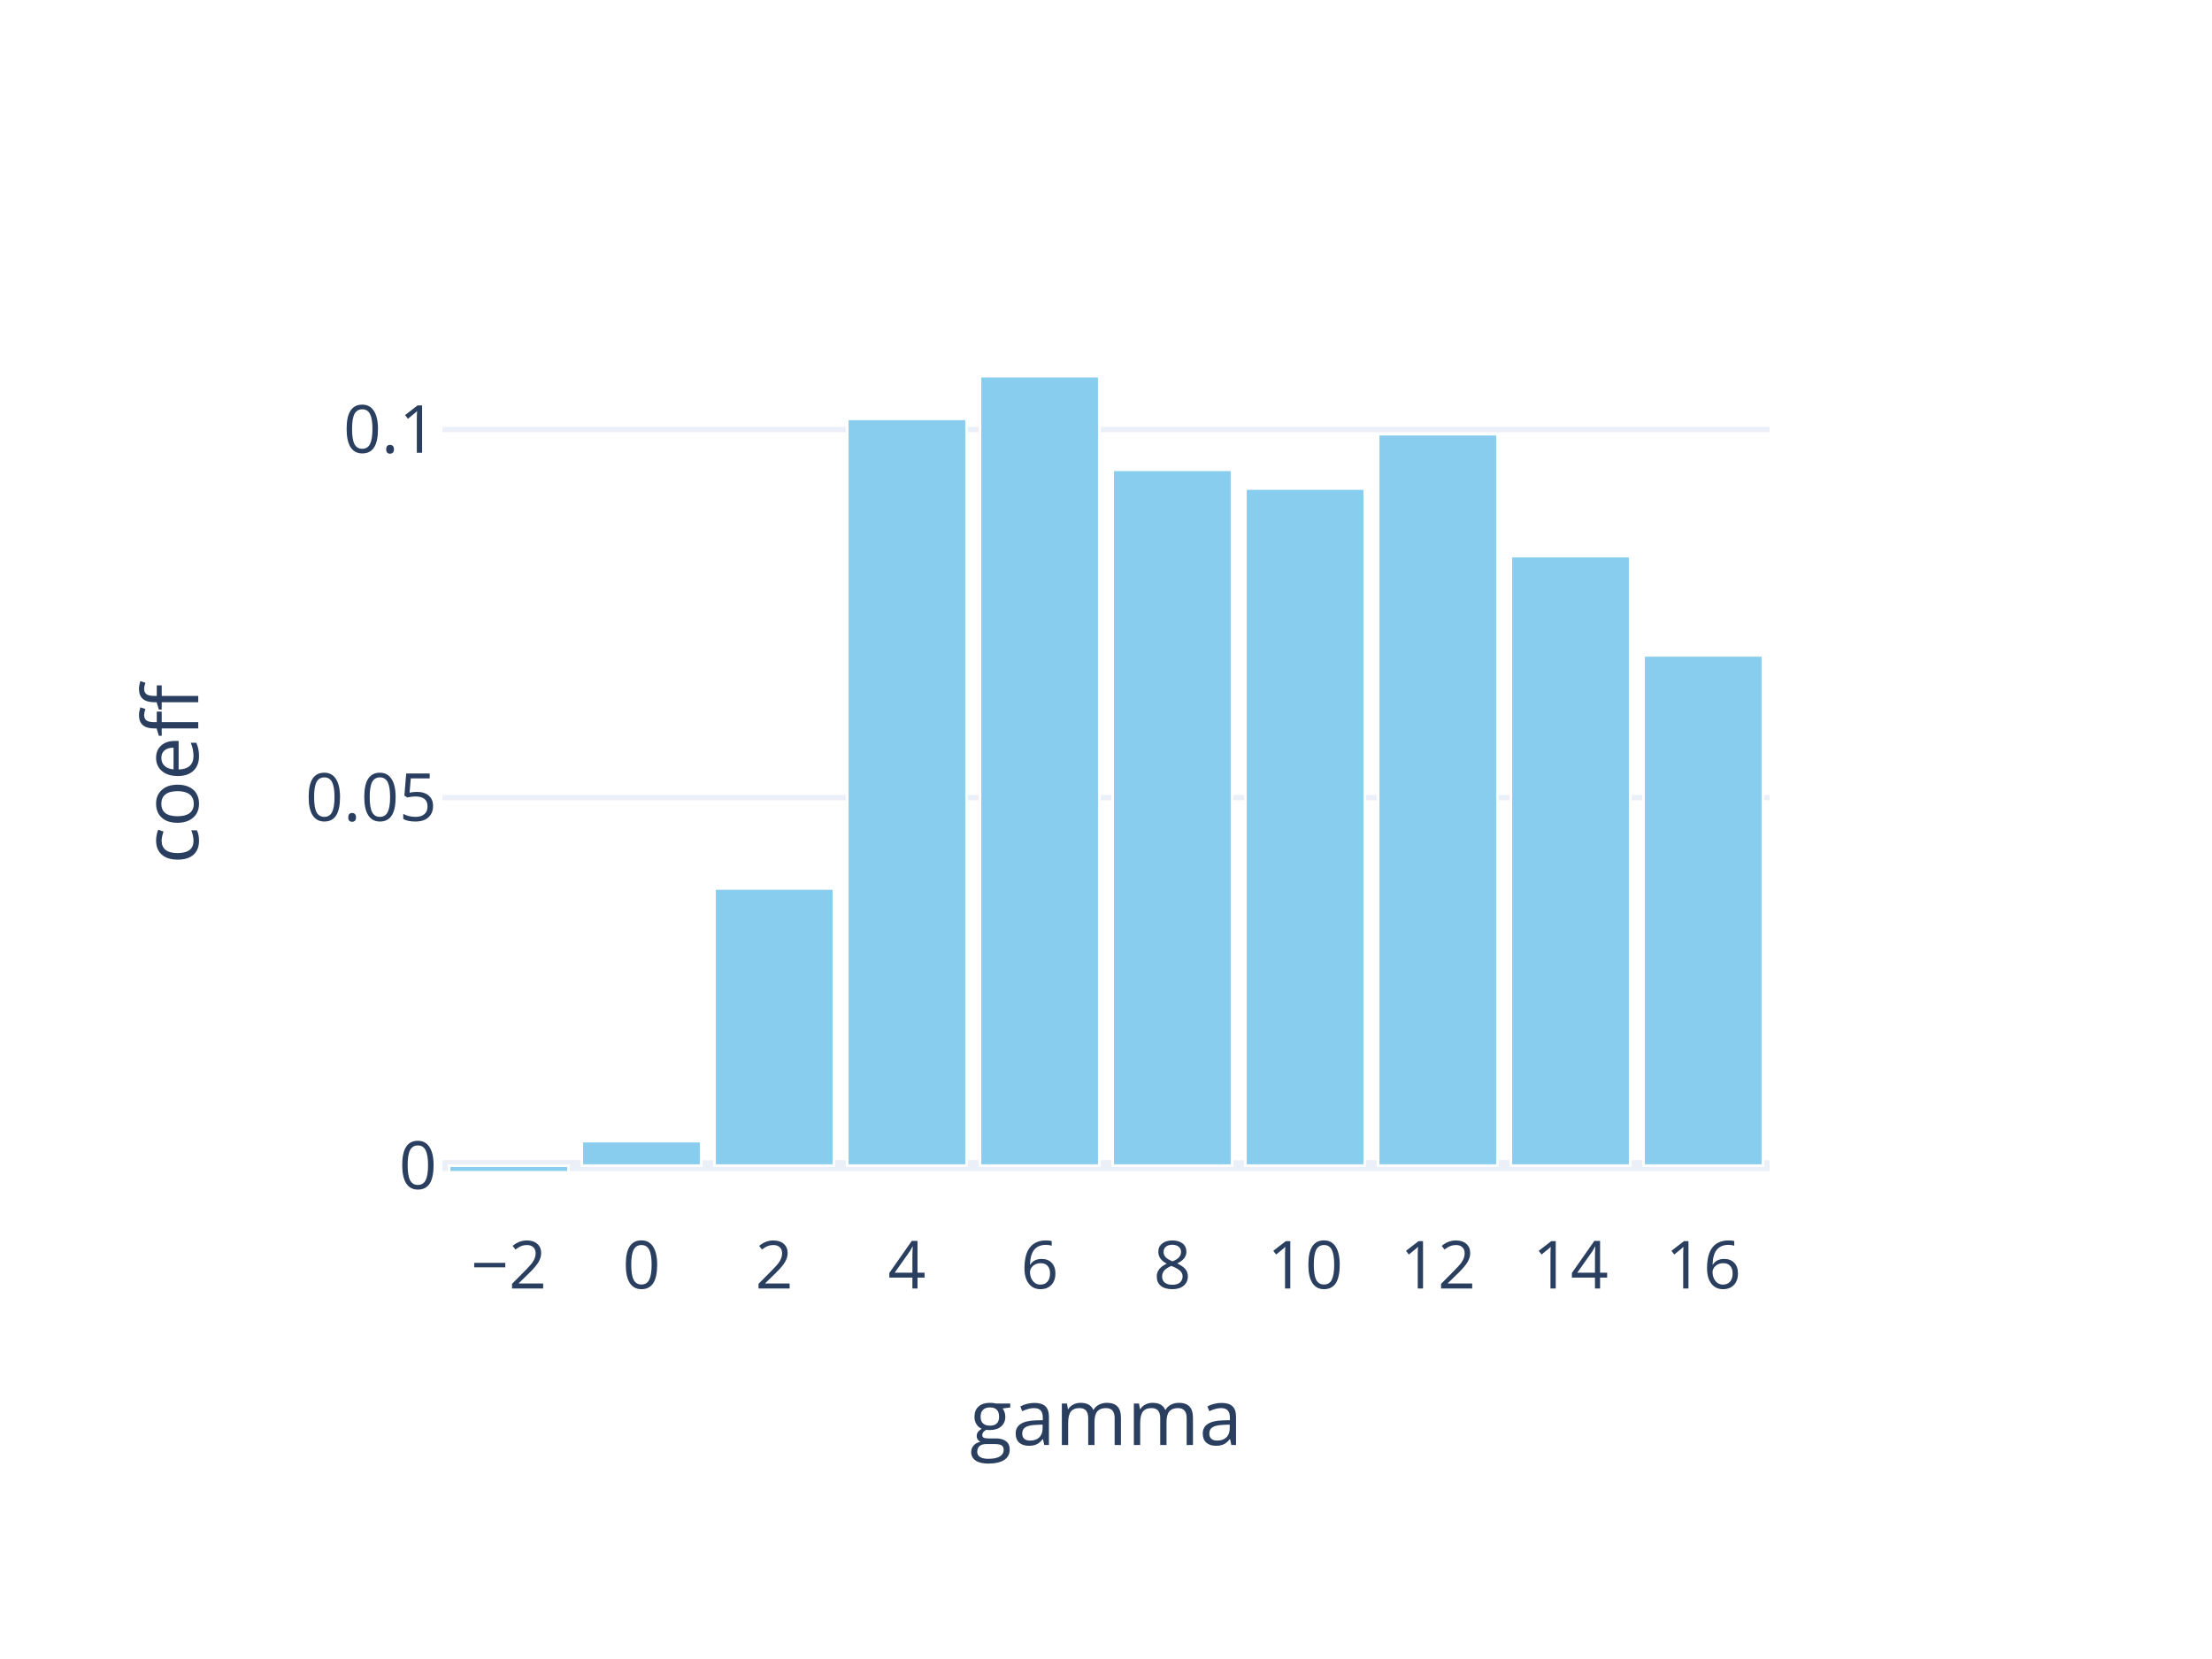
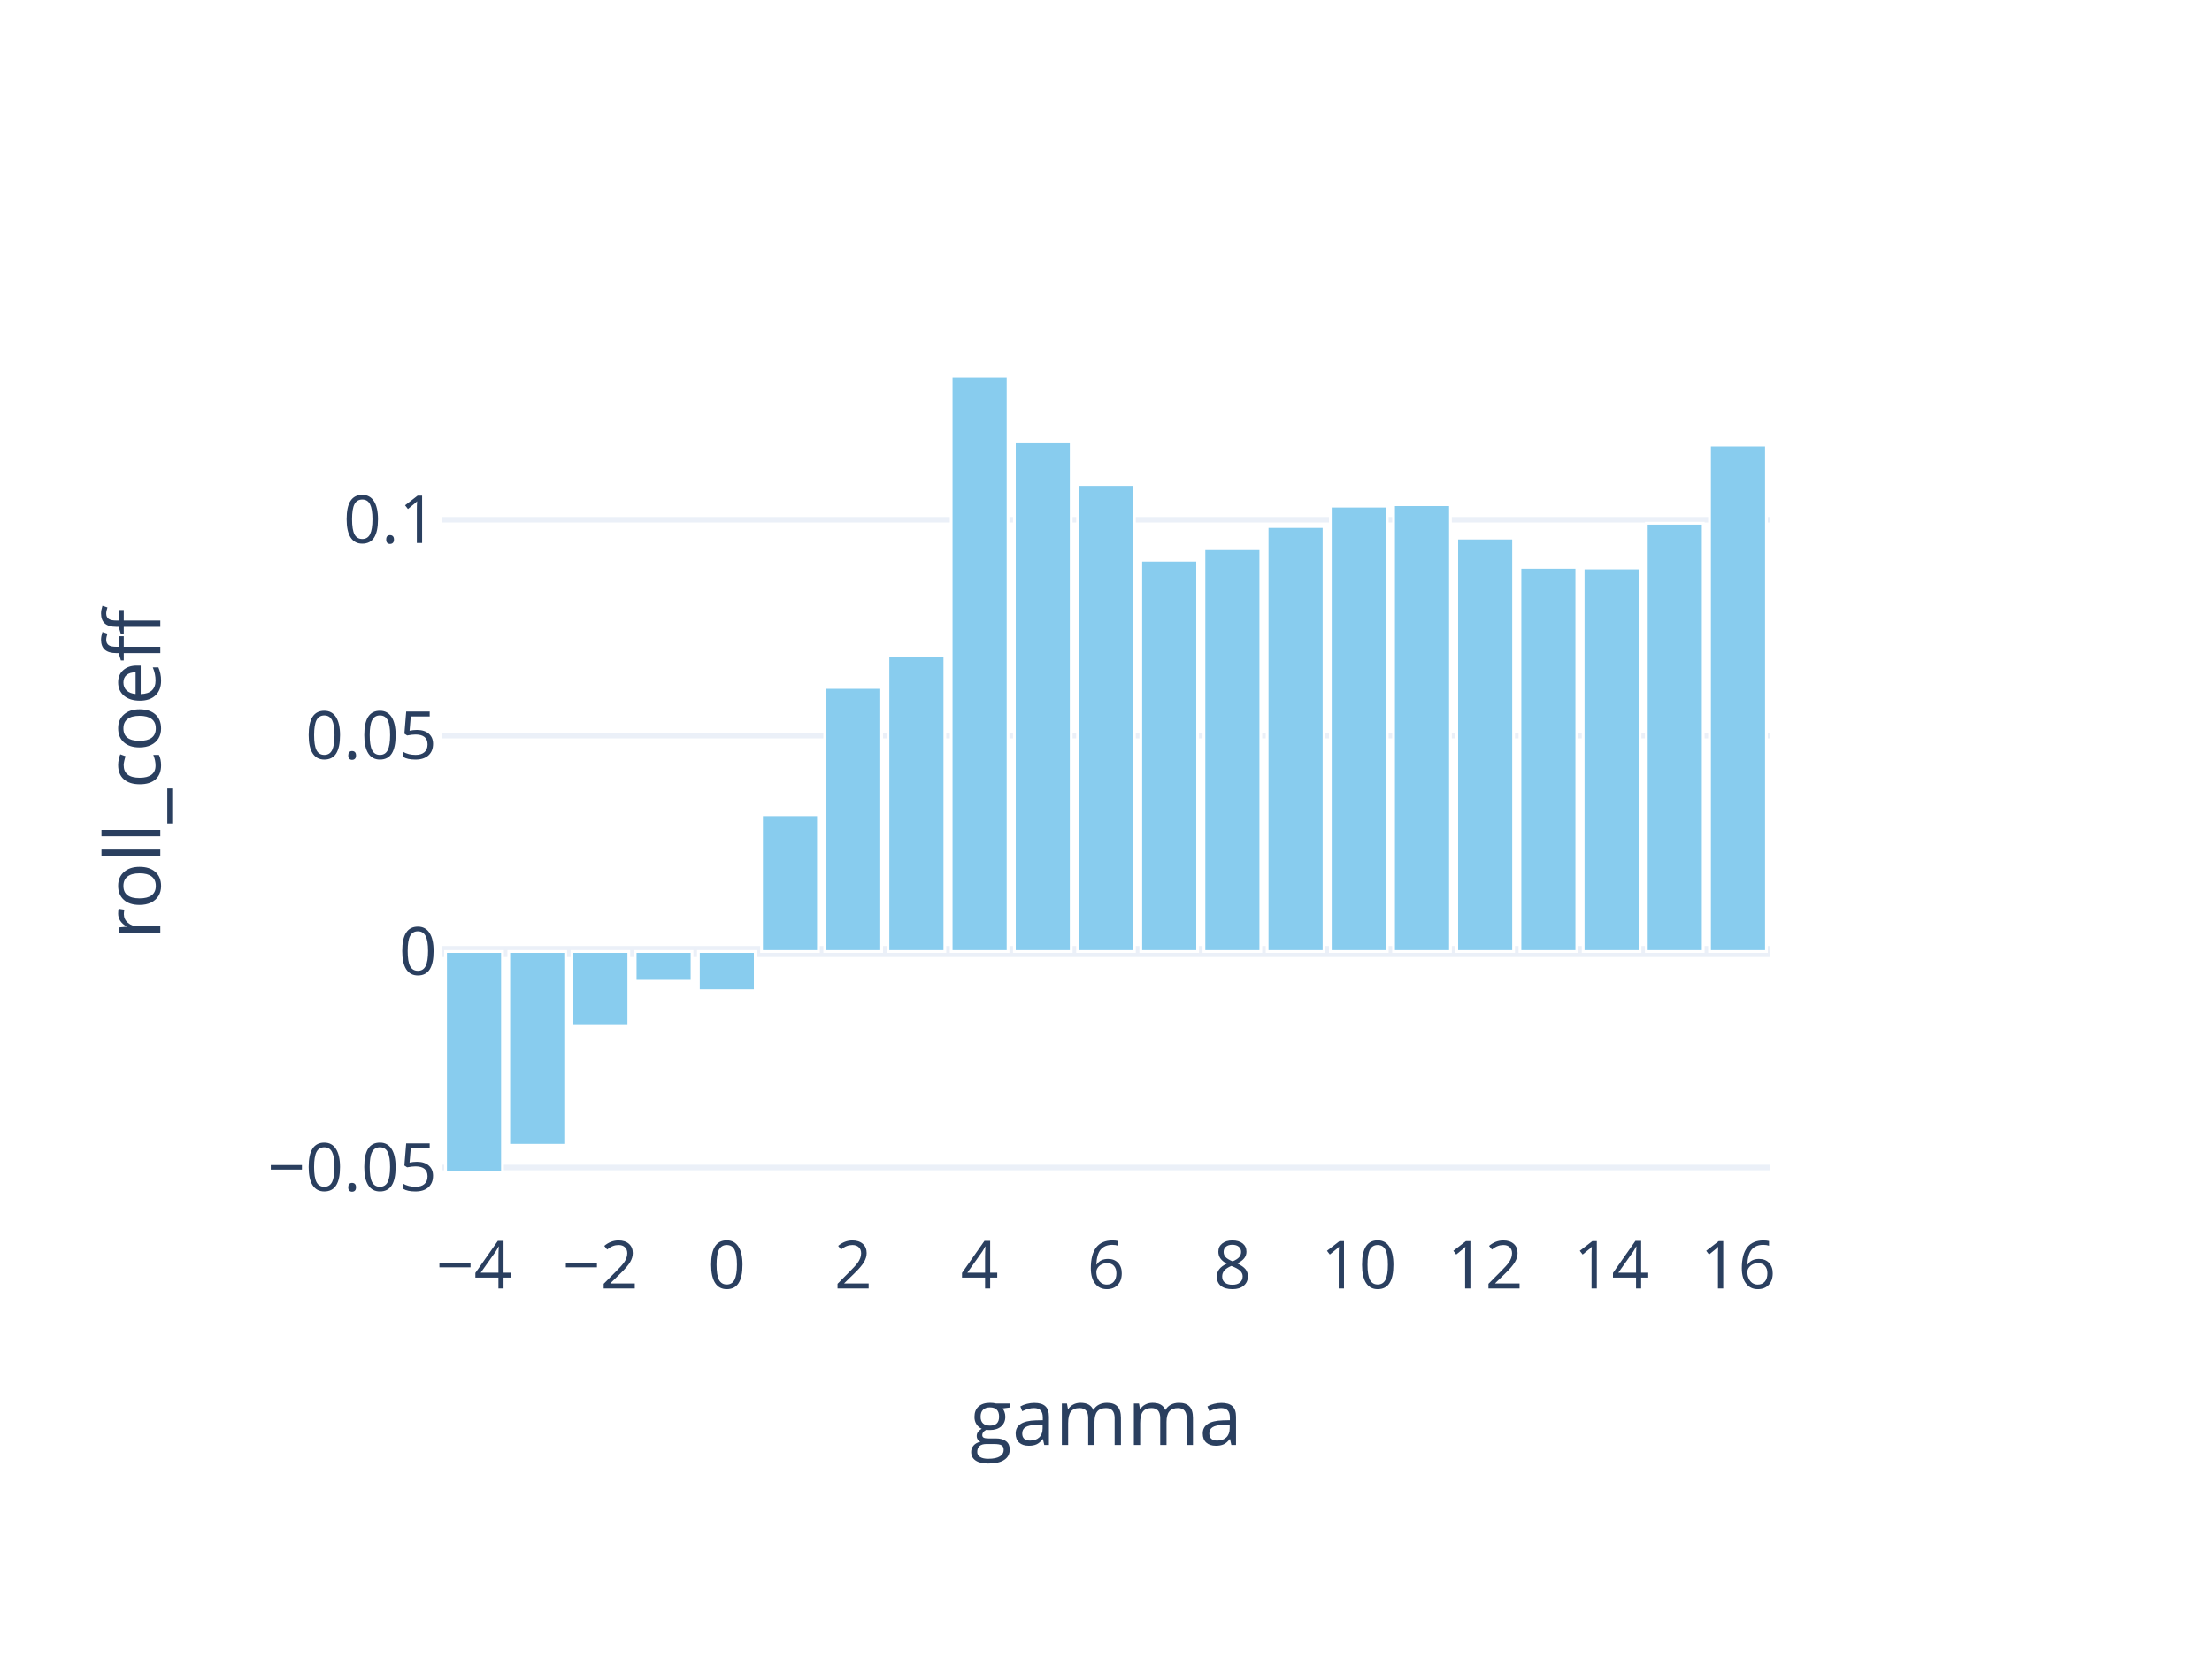
<svg xmlns="http://www.w3.org/2000/svg" class="main-svg" width="400" height="300" style="" viewBox="0 0 400 300">
  <rect x="0" y="0" width="400" height="300" style="fill: rgb(255, 255, 255); fill-opacity: 1;" />
-   <defs id="defs-99b3fe">
+   <defs id="defs-5e728e">
    <g class="clips">
-       <clipPath id="clip99b3fexyplot" class="plotclip">
+       <clipPath id="clip5e728exyplot" class="plotclip">
        <rect width="240" height="160" />
      </clipPath>
-       <clipPath class="axesclip" id="clip99b3fex">
+       <clipPath class="axesclip" id="clip5e728ex">
        <rect x="80" y="0" width="240" height="300" />
      </clipPath>
-       <clipPath class="axesclip" id="clip99b3fey">
+       <clipPath class="axesclip" id="clip5e728ey">
        <rect x="0" y="60" width="400" height="160" />
      </clipPath>
-       <clipPath class="axesclip" id="clip99b3fexy">
+       <clipPath class="axesclip" id="clip5e728exy">
        <rect x="80" y="60" width="240" height="160" />
      </clipPath>
    </g>
    <g class="gradients" />
    <g class="patterns" />
  </defs>
  <g class="bglayer" />
  <g class="layer-below">
    <g class="imagelayer" />
    <g class="shapelayer" />
  </g>
  <g class="cartesianlayer">
    <g class="subplot xy">
      <g class="layer-subplot">
        <g class="shapelayer" />
        <g class="imagelayer" />
      </g>
      <g class="minor-gridlayer">
        <g class="x" />
        <g class="y" />
      </g>
      <g class="gridlayer">
        <g class="x" />
        <g class="y">
-           <path class="ygrid crisp" transform="translate(0,144.23)" d="M80,0h240" style="stroke: rgb(235, 240, 248); stroke-opacity: 1; stroke-width: 1px;" />
-           <path class="ygrid crisp" transform="translate(0,77.67)" d="M80,0h240" style="stroke: rgb(235, 240, 248); stroke-opacity: 1; stroke-width: 1px;" />
+           <path class="ygrid crisp" transform="translate(0,211.12)" d="M80,0h240" style="stroke: rgb(235, 240, 248); stroke-opacity: 1; stroke-width: 1px;" />
+           <path class="ygrid crisp" transform="translate(0,133.03)" d="M80,0h240" style="stroke: rgb(235, 240, 248); stroke-opacity: 1; stroke-width: 1px;" />
+           <path class="ygrid crisp" transform="translate(0,93.99)" d="M80,0h240" style="stroke: rgb(235, 240, 248); stroke-opacity: 1; stroke-width: 1px;" />
        </g>
      </g>
      <g class="zerolinelayer">
-         <path class="yzl zl crisp" transform="translate(0,210.79)" d="M80,0h240" style="stroke: rgb(235, 240, 248); stroke-opacity: 1; stroke-width: 2px;" />
+         <path class="yzl zl crisp" transform="translate(0,172.07)" d="M80,0h240" style="stroke: rgb(235, 240, 248); stroke-opacity: 1; stroke-width: 2px;" />
      </g>
      <g class="layer-between">
        <g class="shapelayer" />
        <g class="imagelayer" />
      </g>
      <path class="xlines-below" />
      <path class="ylines-below" />
      <g class="overlines-below" />
      <g class="xaxislayer-below" />
      <g class="yaxislayer-below" />
      <g class="overaxes-below" />
      <g class="overplot">
-         <g class="xy" transform="translate(80,60)" clip-path="url(#clip99b3fexyplot)">
+         <g class="xy" transform="translate(80,60)" clip-path="url(#clip5e728exyplot)">
          <g class="barlayer mlayer">
            <g class="trace bars" style="opacity: 1;">
              <g class="points">
                <g class="point">
-                   <path d="M193.2,150.79V40.54H214.8V150.79Z" style="vector-effect: none; opacity: 1; stroke-width: 0.5px; fill: rgb(136, 204, 238); fill-opacity: 1; stroke: rgb(255, 255, 255); stroke-opacity: 1;" />
-                 </g>
-                 <g class="point">
-                   <path d="M97.2,150.79V8H118.8V150.79Z" style="vector-effect: none; opacity: 1; stroke-width: 0.5px; fill: rgb(136, 204, 238); fill-opacity: 1; stroke: rgb(255, 255, 255); stroke-opacity: 1;" />
-                 </g>
-                 <g class="point">
-                   <path d="M217.2,150.79V58.5H238.8V150.79Z" style="vector-effect: none; opacity: 1; stroke-width: 0.5px; fill: rgb(136, 204, 238); fill-opacity: 1; stroke: rgb(255, 255, 255); stroke-opacity: 1;" />
-                 </g>
-                 <g class="point">
-                   <path d="M121.2,150.79V24.94H142.8V150.79Z" style="vector-effect: none; opacity: 1; stroke-width: 0.5px; fill: rgb(136, 204, 238); fill-opacity: 1; stroke: rgb(255, 255, 255); stroke-opacity: 1;" />
-                 </g>
-                 <g class="point">
-                   <path d="M145.2,150.79V28.33H166.8V150.79Z" style="vector-effect: none; opacity: 1; stroke-width: 0.5px; fill: rgb(136, 204, 238); fill-opacity: 1; stroke: rgb(255, 255, 255); stroke-opacity: 1;" />
-                 </g>
-                 <g class="point">
-                   <path d="M49.2,150.79V100.65H70.8V150.79Z" style="vector-effect: none; opacity: 1; stroke-width: 0.5px; fill: rgb(136, 204, 238); fill-opacity: 1; stroke: rgb(255, 255, 255); stroke-opacity: 1;" />
-                 </g>
-                 <g class="point">
-                   <path d="M73.2,150.79V15.73H94.8V150.79Z" style="vector-effect: none; opacity: 1; stroke-width: 0.5px; fill: rgb(136, 204, 238); fill-opacity: 1; stroke: rgb(255, 255, 255); stroke-opacity: 1;" />
-                 </g>
-                 <g class="point">
-                   <path d="M1.2,150.79V152H22.8V150.79Z" style="vector-effect: none; opacity: 1; stroke-width: 0.5px; fill: rgb(136, 204, 238); fill-opacity: 1; stroke: rgb(255, 255, 255); stroke-opacity: 1;" />
-                 </g>
-                 <g class="point">
-                   <path d="M169.2,150.79V18.5H190.8V150.79Z" style="vector-effect: none; opacity: 1; stroke-width: 0.5px; fill: rgb(136, 204, 238); fill-opacity: 1; stroke: rgb(255, 255, 255); stroke-opacity: 1;" />
-                 </g>
-                 <g class="point">
-                   <path d="M25.2,150.79V146.34H46.8V150.79Z" style="vector-effect: none; opacity: 1; stroke-width: 0.5px; fill: rgb(136, 204, 238); fill-opacity: 1; stroke: rgb(255, 255, 255); stroke-opacity: 1;" />
+                   <path d="M206.29,112.07V42.72H216.57V112.07Z" style="vector-effect: none; opacity: 1; stroke-width: 0.5px; fill: rgb(136, 204, 238); fill-opacity: 1; stroke: rgb(255, 255, 255); stroke-opacity: 1;" />
+                 </g>
+                 <g class="point">
+                   <path d="M160.57,112.07V31.53H170.86V112.07Z" style="vector-effect: none; opacity: 1; stroke-width: 0.5px; fill: rgb(136, 204, 238); fill-opacity: 1; stroke: rgb(255, 255, 255); stroke-opacity: 1;" />
+                 </g>
+                 <g class="point">
+                   <path d="M217.71,112.07V34.62H228V112.07Z" style="vector-effect: none; opacity: 1; stroke-width: 0.5px; fill: rgb(136, 204, 238); fill-opacity: 1; stroke: rgb(255, 255, 255); stroke-opacity: 1;" />
+                 </g>
+                 <g class="point">
+                   <path d="M69.14,112.07V64.31H79.43V112.07Z" style="vector-effect: none; opacity: 1; stroke-width: 0.5px; fill: rgb(136, 204, 238); fill-opacity: 1; stroke: rgb(255, 255, 255); stroke-opacity: 1;" />
+                 </g>
+                 <g class="point">
+                   <path d="M114.86,112.07V27.61H125.14V112.07Z" style="vector-effect: none; opacity: 1; stroke-width: 0.5px; fill: rgb(136, 204, 238); fill-opacity: 1; stroke: rgb(255, 255, 255); stroke-opacity: 1;" />
+                 </g>
+                 <g class="point">
+                   <path d="M183.43,112.07V37.31H193.71V112.07Z" style="vector-effect: none; opacity: 1; stroke-width: 0.5px; fill: rgb(136, 204, 238); fill-opacity: 1; stroke: rgb(255, 255, 255); stroke-opacity: 1;" />
+                 </g>
+                 <g class="point">
+                   <path d="M149.14,112.07V35.22H159.43V112.07Z" style="vector-effect: none; opacity: 1; stroke-width: 0.5px; fill: rgb(136, 204, 238); fill-opacity: 1; stroke: rgb(255, 255, 255); stroke-opacity: 1;" />
+                 </g>
+                 <g class="point">
+                   <path d="M57.71,112.07V87.33H68V112.07Z" style="vector-effect: none; opacity: 1; stroke-width: 0.5px; fill: rgb(136, 204, 238); fill-opacity: 1; stroke: rgb(255, 255, 255); stroke-opacity: 1;" />
+                 </g>
+                 <g class="point">
+                   <path d="M126.29,112.07V41.31H136.57V112.07Z" style="vector-effect: none; opacity: 1; stroke-width: 0.5px; fill: rgb(136, 204, 238); fill-opacity: 1; stroke: rgb(255, 255, 255); stroke-opacity: 1;" />
+                 </g>
+                 <g class="point">
+                   <path d="M34.86,112.07V117.45H45.14V112.07Z" style="vector-effect: none; opacity: 1; stroke-width: 0.5px; fill: rgb(136, 204, 238); fill-opacity: 1; stroke: rgb(255, 255, 255); stroke-opacity: 1;" />
+                 </g>
+                 <g class="point">
+                   <path d="M0.57,112.07V152H10.86V112.07Z" style="vector-effect: none; opacity: 1; stroke-width: 0.5px; fill: rgb(136, 204, 238); fill-opacity: 1; stroke: rgb(255, 255, 255); stroke-opacity: 1;" />
+                 </g>
+                 <g class="point">
+                   <path d="M172,112.07V31.27H182.29V112.07Z" style="vector-effect: none; opacity: 1; stroke-width: 0.5px; fill: rgb(136, 204, 238); fill-opacity: 1; stroke: rgb(255, 255, 255); stroke-opacity: 1;" />
+                 </g>
+                 <g class="point">
+                   <path d="M23.43,112.07V125.47H33.71V112.07Z" style="vector-effect: none; opacity: 1; stroke-width: 0.5px; fill: rgb(136, 204, 238); fill-opacity: 1; stroke: rgb(255, 255, 255); stroke-opacity: 1;" />
+                 </g>
+                 <g class="point">
+                   <path d="M12,112.07V147.1H22.29V112.07Z" style="vector-effect: none; opacity: 1; stroke-width: 0.5px; fill: rgb(136, 204, 238); fill-opacity: 1; stroke: rgb(255, 255, 255); stroke-opacity: 1;" />
+                 </g>
+                 <g class="point">
+                   <path d="M229.14,112.07V20.47H239.43V112.07Z" style="vector-effect: none; opacity: 1; stroke-width: 0.5px; fill: rgb(136, 204, 238); fill-opacity: 1; stroke: rgb(255, 255, 255); stroke-opacity: 1;" />
+                 </g>
+                 <g class="point">
+                   <path d="M137.71,112.07V39.23H148V112.07Z" style="vector-effect: none; opacity: 1; stroke-width: 0.5px; fill: rgb(136, 204, 238); fill-opacity: 1; stroke: rgb(255, 255, 255); stroke-opacity: 1;" />
+                 </g>
+                 <g class="point">
+                   <path d="M92,112.07V8H102.29V112.07Z" style="vector-effect: none; opacity: 1; stroke-width: 0.5px; fill: rgb(136, 204, 238); fill-opacity: 1; stroke: rgb(255, 255, 255); stroke-opacity: 1;" />
+                 </g>
+                 <g class="point">
+                   <path d="M46.29,112.07V119.16H56.57V112.07Z" style="vector-effect: none; opacity: 1; stroke-width: 0.5px; fill: rgb(136, 204, 238); fill-opacity: 1; stroke: rgb(255, 255, 255); stroke-opacity: 1;" />
+                 </g>
+                 <g class="point">
+                   <path d="M103.43,112.07V19.9H113.71V112.07Z" style="vector-effect: none; opacity: 1; stroke-width: 0.5px; fill: rgb(136, 204, 238); fill-opacity: 1; stroke: rgb(255, 255, 255); stroke-opacity: 1;" />
+                 </g>
+                 <g class="point">
+                   <path d="M80.57,112.07V58.48H90.86V112.07Z" style="vector-effect: none; opacity: 1; stroke-width: 0.5px; fill: rgb(136, 204, 238); fill-opacity: 1; stroke: rgb(255, 255, 255); stroke-opacity: 1;" />
+                 </g>
+                 <g class="point">
+                   <path d="M194.86,112.07V42.61H205.14V112.07Z" style="vector-effect: none; opacity: 1; stroke-width: 0.5px; fill: rgb(136, 204, 238); fill-opacity: 1; stroke: rgb(255, 255, 255); stroke-opacity: 1;" />
                </g>
              </g>
            </g>
          </g>
        </g>
      </g>
      <g class="zerolinelayer-above" />
      <path class="xlines-above crisp" d="M0,0" style="fill: none;" />
      <path class="ylines-above crisp" d="M0,0" style="fill: none;" />
      <g class="overlines-above" />
      <g class="xaxislayer-above">
        <g class="xtick">
-           <text text-anchor="middle" x="0" y="233" transform="translate(92,0)" style="font-family: 'Open Sans', verdana, arial, sans-serif; font-size: 12px; fill: rgb(42, 63, 95); fill-opacity: 1; white-space: pre;">−2</text>
-         </g>
-         <g class="xtick">
-           <text text-anchor="middle" x="0" y="233" style="font-family: 'Open Sans', verdana, arial, sans-serif; font-size: 12px; fill: rgb(42, 63, 95); fill-opacity: 1; white-space: pre;" transform="translate(116,0)">0</text>
-         </g>
-         <g class="xtick">
-           <text text-anchor="middle" x="0" y="233" style="font-family: 'Open Sans', verdana, arial, sans-serif; font-size: 12px; fill: rgb(42, 63, 95); fill-opacity: 1; white-space: pre;" transform="translate(140,0)">2</text>
-         </g>
-         <g class="xtick">
-           <text text-anchor="middle" x="0" y="233" style="font-family: 'Open Sans', verdana, arial, sans-serif; font-size: 12px; fill: rgb(42, 63, 95); fill-opacity: 1; white-space: pre;" transform="translate(164,0)">4</text>
-         </g>
-         <g class="xtick">
-           <text text-anchor="middle" x="0" y="233" style="font-family: 'Open Sans', verdana, arial, sans-serif; font-size: 12px; fill: rgb(42, 63, 95); fill-opacity: 1; white-space: pre;" transform="translate(188,0)">6</text>
-         </g>
-         <g class="xtick">
-           <text text-anchor="middle" x="0" y="233" style="font-family: 'Open Sans', verdana, arial, sans-serif; font-size: 12px; fill: rgb(42, 63, 95); fill-opacity: 1; white-space: pre;" transform="translate(212,0)">8</text>
-         </g>
-         <g class="xtick">
-           <text text-anchor="middle" x="0" y="233" style="font-family: 'Open Sans', verdana, arial, sans-serif; font-size: 12px; fill: rgb(42, 63, 95); fill-opacity: 1; white-space: pre;" transform="translate(236,0)">10</text>
-         </g>
-         <g class="xtick">
-           <text text-anchor="middle" x="0" y="233" style="font-family: 'Open Sans', verdana, arial, sans-serif; font-size: 12px; fill: rgb(42, 63, 95); fill-opacity: 1; white-space: pre;" transform="translate(260,0)">12</text>
-         </g>
-         <g class="xtick">
-           <text text-anchor="middle" x="0" y="233" style="font-family: 'Open Sans', verdana, arial, sans-serif; font-size: 12px; fill: rgb(42, 63, 95); fill-opacity: 1; white-space: pre;" transform="translate(284,0)">14</text>
-         </g>
-         <g class="xtick">
-           <text text-anchor="middle" x="0" y="233" style="font-family: 'Open Sans', verdana, arial, sans-serif; font-size: 12px; fill: rgb(42, 63, 95); fill-opacity: 1; white-space: pre;" transform="translate(308,0)">16</text>
+           <text text-anchor="middle" x="0" y="233" transform="translate(85.71,0)" style="font-family: 'Open Sans', verdana, arial, sans-serif; font-size: 12px; fill: rgb(42, 63, 95); fill-opacity: 1; white-space: pre;">−4</text>
+         </g>
+         <g class="xtick">
+           <text text-anchor="middle" x="0" y="233" style="font-family: 'Open Sans', verdana, arial, sans-serif; font-size: 12px; fill: rgb(42, 63, 95); fill-opacity: 1; white-space: pre;" transform="translate(108.57,0)">−2</text>
+         </g>
+         <g class="xtick">
+           <text text-anchor="middle" x="0" y="233" style="font-family: 'Open Sans', verdana, arial, sans-serif; font-size: 12px; fill: rgb(42, 63, 95); fill-opacity: 1; white-space: pre;" transform="translate(131.43,0)">0</text>
+         </g>
+         <g class="xtick">
+           <text text-anchor="middle" x="0" y="233" style="font-family: 'Open Sans', verdana, arial, sans-serif; font-size: 12px; fill: rgb(42, 63, 95); fill-opacity: 1; white-space: pre;" transform="translate(154.29,0)">2</text>
+         </g>
+         <g class="xtick">
+           <text text-anchor="middle" x="0" y="233" style="font-family: 'Open Sans', verdana, arial, sans-serif; font-size: 12px; fill: rgb(42, 63, 95); fill-opacity: 1; white-space: pre;" transform="translate(177.14,0)">4</text>
+         </g>
+         <g class="xtick">
+           <text text-anchor="middle" x="0" y="233" style="font-family: 'Open Sans', verdana, arial, sans-serif; font-size: 12px; fill: rgb(42, 63, 95); fill-opacity: 1; white-space: pre;" transform="translate(200,0)">6</text>
+         </g>
+         <g class="xtick">
+           <text text-anchor="middle" x="0" y="233" style="font-family: 'Open Sans', verdana, arial, sans-serif; font-size: 12px; fill: rgb(42, 63, 95); fill-opacity: 1; white-space: pre;" transform="translate(222.86,0)">8</text>
+         </g>
+         <g class="xtick">
+           <text text-anchor="middle" x="0" y="233" style="font-family: 'Open Sans', verdana, arial, sans-serif; font-size: 12px; fill: rgb(42, 63, 95); fill-opacity: 1; white-space: pre;" transform="translate(245.71,0)">10</text>
+         </g>
+         <g class="xtick">
+           <text text-anchor="middle" x="0" y="233" style="font-family: 'Open Sans', verdana, arial, sans-serif; font-size: 12px; fill: rgb(42, 63, 95); fill-opacity: 1; white-space: pre;" transform="translate(268.57,0)">12</text>
+         </g>
+         <g class="xtick">
+           <text text-anchor="middle" x="0" y="233" style="font-family: 'Open Sans', verdana, arial, sans-serif; font-size: 12px; fill: rgb(42, 63, 95); fill-opacity: 1; white-space: pre;" transform="translate(291.43,0)">14</text>
+         </g>
+         <g class="xtick">
+           <text text-anchor="middle" x="0" y="233" style="font-family: 'Open Sans', verdana, arial, sans-serif; font-size: 12px; fill: rgb(42, 63, 95); fill-opacity: 1; white-space: pre;" transform="translate(314.29,0)">16</text>
        </g>
      </g>
      <g class="yaxislayer-above">
        <g class="ytick">
-           <text text-anchor="end" x="79" y="4.2" transform="translate(0,210.79)" style="font-family: 'Open Sans', verdana, arial, sans-serif; font-size: 12px; fill: rgb(42, 63, 95); fill-opacity: 1; white-space: pre;">0</text>
-         </g>
-         <g class="ytick">
-           <text text-anchor="end" x="79" y="4.2" style="font-family: 'Open Sans', verdana, arial, sans-serif; font-size: 12px; fill: rgb(42, 63, 95); fill-opacity: 1; white-space: pre;" transform="translate(0,144.23)">0.05</text>
-         </g>
-         <g class="ytick">
-           <text text-anchor="end" x="79" y="4.2" style="font-family: 'Open Sans', verdana, arial, sans-serif; font-size: 12px; fill: rgb(42, 63, 95); fill-opacity: 1; white-space: pre;" transform="translate(0,77.67)">0.1</text>
+           <text text-anchor="end" x="79" y="4.2" transform="translate(0,211.12)" style="font-family: 'Open Sans', verdana, arial, sans-serif; font-size: 12px; fill: rgb(42, 63, 95); fill-opacity: 1; white-space: pre;">−0.05</text>
+         </g>
+         <g class="ytick">
+           <text text-anchor="end" x="79" y="4.2" style="font-family: 'Open Sans', verdana, arial, sans-serif; font-size: 12px; fill: rgb(42, 63, 95); fill-opacity: 1; white-space: pre;" transform="translate(0,172.07)">0</text>
+         </g>
+         <g class="ytick">
+           <text text-anchor="end" x="79" y="4.2" style="font-family: 'Open Sans', verdana, arial, sans-serif; font-size: 12px; fill: rgb(42, 63, 95); fill-opacity: 1; white-space: pre;" transform="translate(0,133.03)">0.05</text>
+         </g>
+         <g class="ytick">
+           <text text-anchor="end" x="79" y="4.2" style="font-family: 'Open Sans', verdana, arial, sans-serif; font-size: 12px; fill: rgb(42, 63, 95); fill-opacity: 1; white-space: pre;" transform="translate(0,93.99)">0.1</text>
        </g>
      </g>
      <g class="overaxes-above" />
    </g>
  </g>
  <g class="polarlayer" />
  <g class="smithlayer" />
  <g class="ternarylayer" />
  <g class="geolayer" />
  <g class="funnelarealayer" />
  <g class="pielayer" />
  <g class="iciclelayer" />
  <g class="treemaplayer" />
  <g class="sunburstlayer" />
  <g class="glimages" />
-   <defs id="topdefs-99b3fe">
+   <defs id="topdefs-5e728e">
    <g class="clips" />
  </defs>
  <g class="layer-above">
    <g class="imagelayer" />
    <g class="shapelayer" />
  </g>
  <g class="infolayer">
    <g class="g-gtitle" />
    <g class="g-xtitle">
      <text class="xtitle" x="200" y="261.3" text-anchor="middle" style="opacity: 1; font-family: 'Open Sans', verdana, arial, sans-serif; font-size: 14px; fill: rgb(42, 63, 95); fill-opacity: 1; white-space: pre;">gamma</text>
    </g>
    <g class="g-ytitle">
-       <text class="ytitle" transform="rotate(-90,35.85,140)" x="35.85" y="140" text-anchor="middle" style="opacity: 1; font-family: 'Open Sans', verdana, arial, sans-serif; font-size: 14px; fill: rgb(42, 63, 95); fill-opacity: 1; white-space: pre;">coeff</text>
+       <text class="ytitle" transform="rotate(-90,28.99063,140)" x="28.991" y="140" text-anchor="middle" style="opacity: 1; font-family: 'Open Sans', verdana, arial, sans-serif; font-size: 14px; fill: rgb(42, 63, 95); fill-opacity: 1; white-space: pre;">roll_coeff</text>
    </g>
  </g>
</svg>
